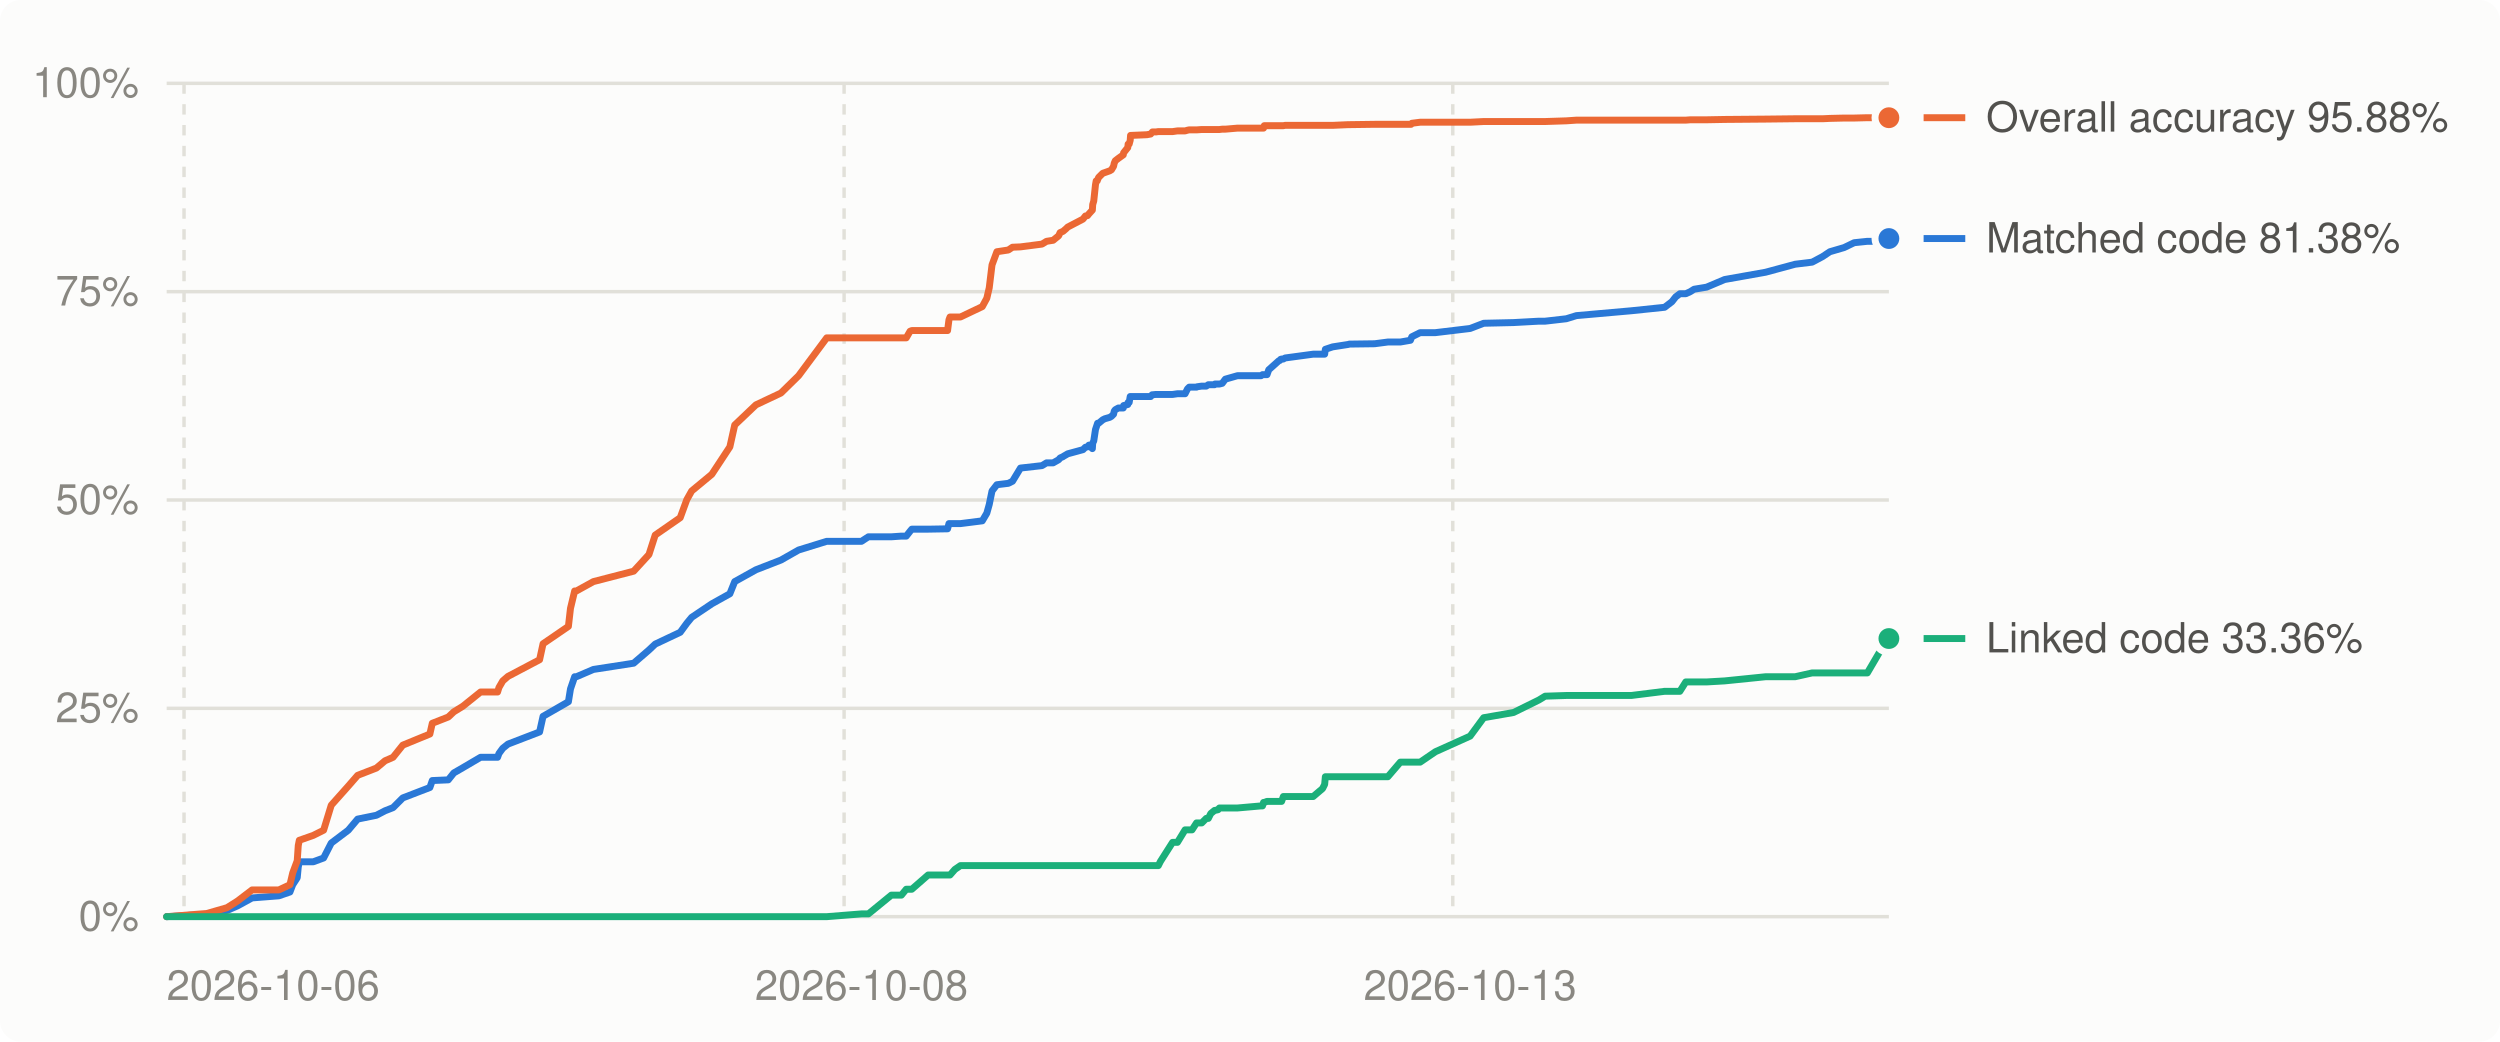
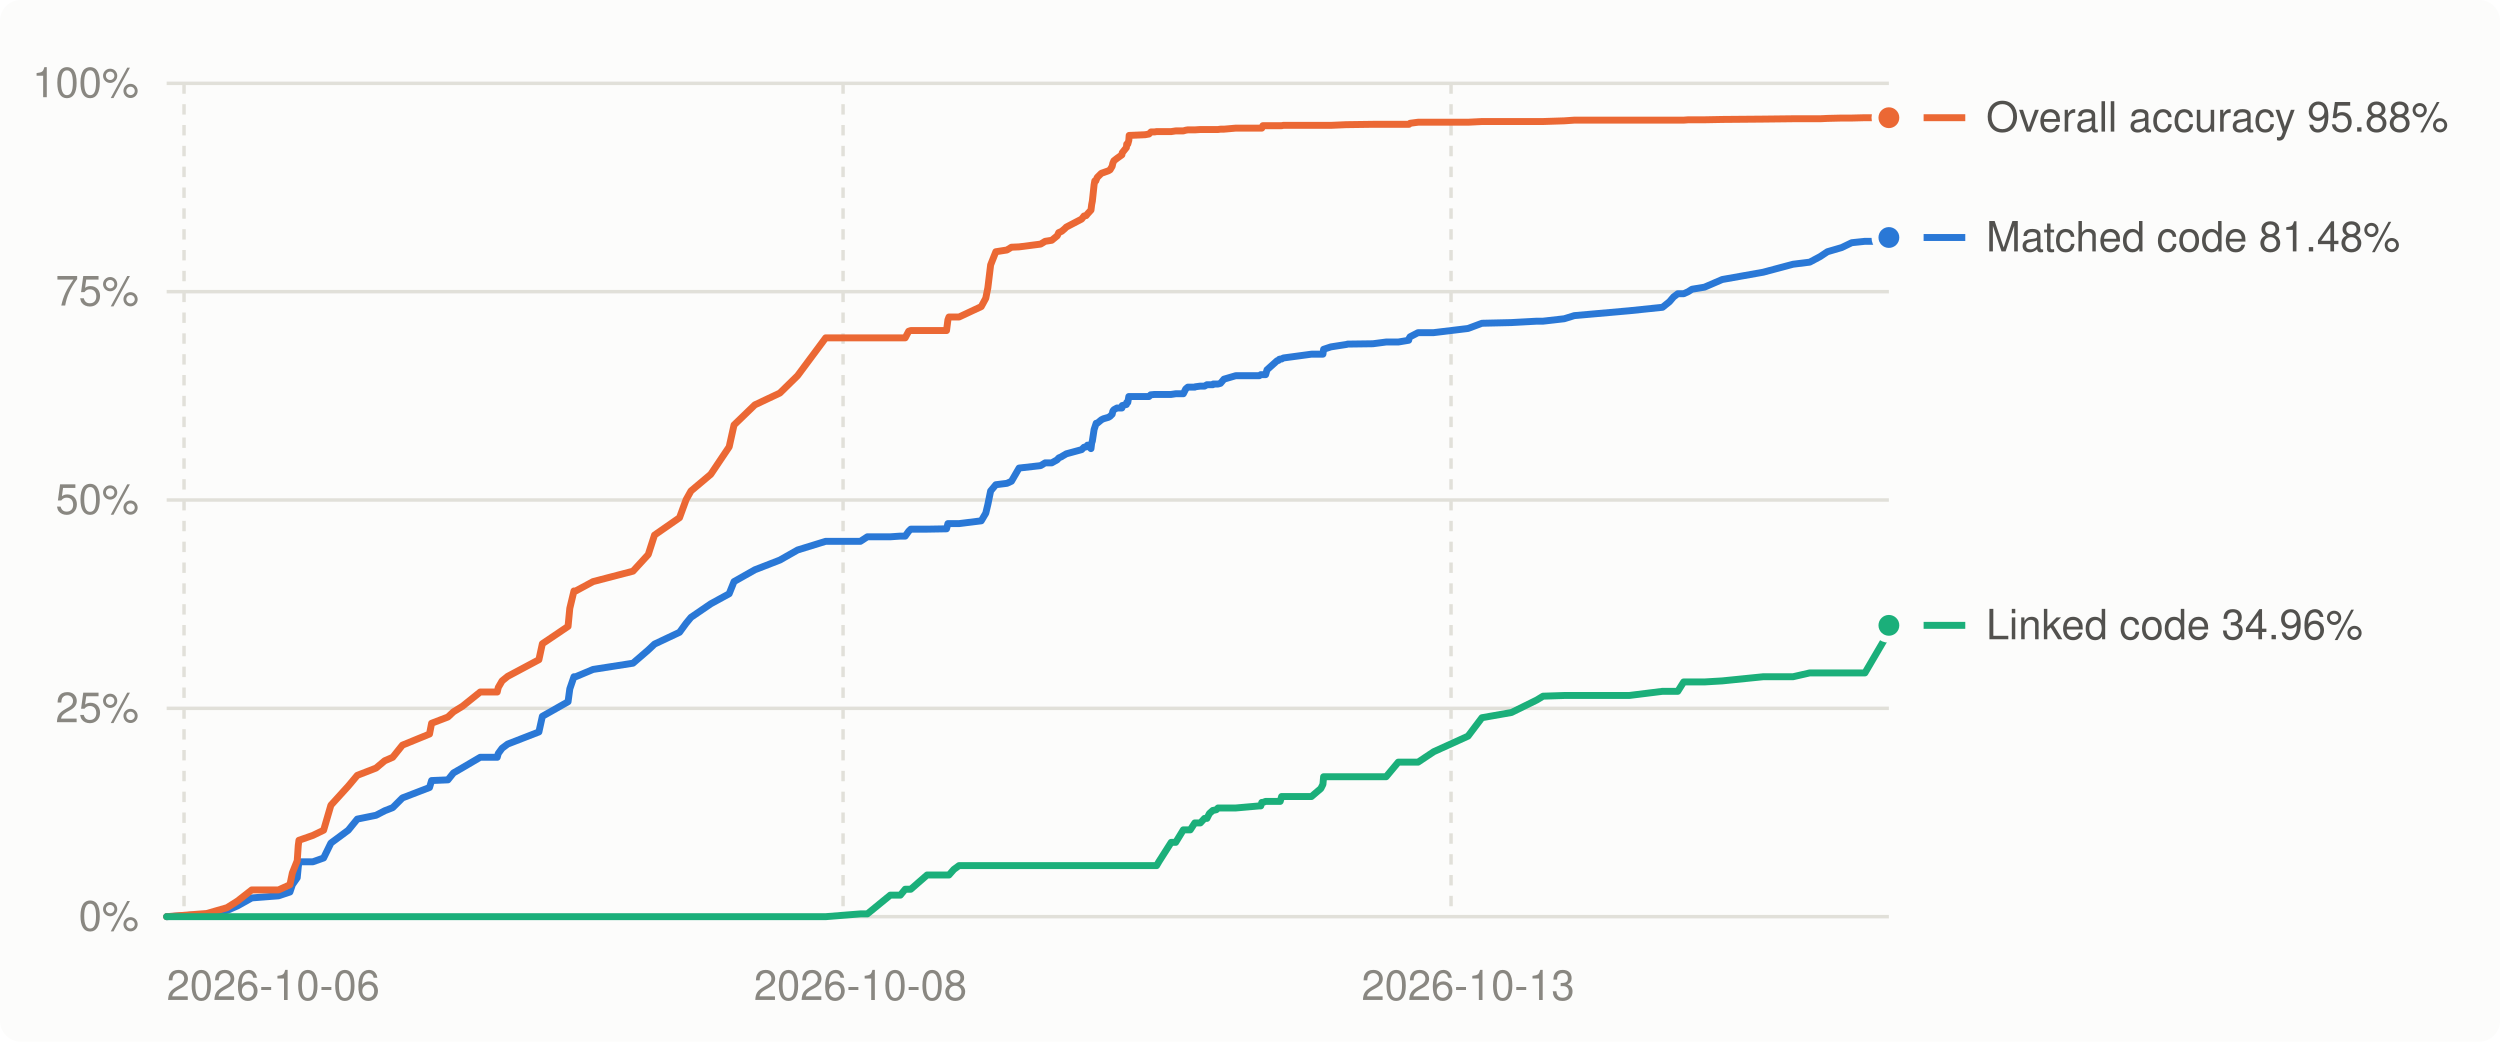
<svg xmlns="http://www.w3.org/2000/svg" viewBox="0 0 720 300" width="720" height="300" role="img" aria-label="Decompilation progress over time">
  <style>
.bg{fill:#fcfcfb}.grid{stroke:#e1e0d9}.muted{fill:#898781}.lbl{fill:#52514e}.ln0{stroke:#2a78d6}.dot0{fill:#2a78d6;stroke:#fcfcfb}.ln1{stroke:#eb6834}.dot1{fill:#eb6834;stroke:#fcfcfb}.ln2{stroke:#1baf7a}.dot2{fill:#1baf7a;stroke:#fcfcfb}
@media (prefers-color-scheme: dark){.bg{fill:#1a1a19}.grid{stroke:#2c2c2a}.muted{fill:#898781}.lbl{fill:#c3c2b7}.ln0{stroke:#3987e5}.dot0{fill:#3987e5;stroke:#1a1a19}.ln1{stroke:#d95926}.dot1{fill:#d95926;stroke:#1a1a19}.ln2{stroke:#199e70}.dot2{fill:#199e70;stroke:#1a1a19}}
text{font:12px -apple-system,BlinkMacSystemFont,'Segoe UI',Helvetica,Arial,sans-serif}
</style>
  <rect class="bg" width="720" height="300" rx="6" />
  <line x1="48" x2="544" y1="264.0" y2="264.0" class="grid" stroke-width="1" />
  <text x="40" y="268.0" class="muted" text-anchor="end">0%</text>
  <line x1="48" x2="544" y1="204.0" y2="204.0" class="grid" stroke-width="1" />
  <text x="40" y="208.0" class="muted" text-anchor="end">25%</text>
  <line x1="48" x2="544" y1="144.0" y2="144.0" class="grid" stroke-width="1" />
  <text x="40" y="148.0" class="muted" text-anchor="end">50%</text>
  <line x1="48" x2="544" y1="84.0" y2="84.0" class="grid" stroke-width="1" />
  <text x="40" y="88.0" class="muted" text-anchor="end">75%</text>
  <line x1="48" x2="544" y1="24.0" y2="24.0" class="grid" stroke-width="1" />
  <text x="40" y="28.0" class="muted" text-anchor="end">100%</text>
  <line x1="53.0" x2="53.0" y1="24" y2="264" class="grid" stroke-width="1" stroke-dasharray="3 3" />
-   <line x1="243.1" x2="243.1" y1="24" y2="264" class="grid" stroke-width="1" stroke-dasharray="3 3" />
-   <line x1="418.4" x2="418.4" y1="24" y2="264" class="grid" stroke-width="1" stroke-dasharray="3 3" />
+   <line x1="242.8" x2="242.8" y1="24" y2="264" class="grid" stroke-width="1" stroke-dasharray="3 3" />
+   <line x1="417.9" x2="417.9" y1="24" y2="264" class="grid" stroke-width="1" stroke-dasharray="3 3" />
  <text class="muted" x="48.0" y="288" text-anchor="start">2026-10-06</text>
-   <text class="muted" x="248.1" y="288" text-anchor="middle">2026-10-08</text>
-   <text class="muted" x="423.4" y="288" text-anchor="middle">2026-10-13</text>
-   <polyline points="48.0,264.0 58.0,263.4 59.5,263.3 65.4,262.2 68.4,260.9 72.6,258.6 80.3,258.0 83.5,256.9 84.3,254.8 85.6,252.8 85.9,249.7 86.2,248.2 90.2,248.2 93.2,247.1 95.4,242.8 100.3,239.1 103.0,235.9 108.4,234.8 110.9,233.5 113.2,232.6 116.0,229.8 123.8,226.8 124.5,224.8 129.1,224.6 130.7,222.6 133.3,221.1 138.4,218.1 143.3,218.1 143.7,217.0 144.8,215.5 146.3,214.3 155.4,210.8 156.4,206.3 163.7,202.1 164.3,198.4 165.5,194.9 166.0,194.9 170.9,192.8 182.5,191.0 186.9,187.2 188.7,185.5 195.9,182.1 197.8,179.5 199.2,177.8 205.0,173.9 210.2,171.0 211.6,167.5 217.7,164.1 224.9,161.3 230.0,158.4 238.1,155.9 248.1,155.9 250.1,154.6 256.7,154.6 259.6,154.4 261.0,154.4 262.1,153.0 262.6,152.4 267.3,152.4 272.9,152.3 273.3,150.8 273.6,150.8 275.0,150.8 276.6,150.8 282.9,150.0 284.2,147.8 284.9,145.3 285.7,141.4 287.1,139.6 290.4,139.2 291.6,138.6 293.9,134.8 300.1,134.1 301.4,133.3 303.3,133.3 304.9,132.4 305.3,131.9 306.2,131.5 306.3,131.4 307.0,131.0 307.5,130.7 311.9,129.5 312.6,128.8 313.2,128.7 313.6,128.2 314.6,129.2 314.7,127.6 315.0,127.0 315.5,123.7 315.7,123.1 316.0,122.2 316.1,121.9 316.4,121.9 317.6,120.9 318.2,120.6 319.6,120.2 320.1,119.9 320.7,119.3 320.9,118.4 321.2,118.0 322.1,117.5 323.5,117.5 323.6,116.8 324.8,116.5 324.9,115.9 325.2,115.9 325.5,114.2 325.6,114.2 328.0,114.2 330.3,114.2 331.4,114.2 331.8,113.7 331.9,113.7 332.9,113.6 333.6,113.6 334.2,113.6 337.7,113.6 339.1,113.4 341.3,113.4 342.0,112.0 342.5,111.5 343.3,111.5 344.6,111.5 344.7,111.4 346.1,111.2 347.4,111.2 348.0,110.8 348.7,110.8 349.8,110.8 349.9,110.6 350.8,110.6 351.0,110.6 351.2,110.6 352.0,110.4 352.9,109.2 356.4,108.2 363.2,108.2 363.6,107.9 363.9,107.9 364.1,107.9 364.4,107.9 364.9,107.9 365.4,106.5 368.3,103.9 368.6,103.8 368.8,103.5 369.1,103.4 369.6,103.4 370.1,103.1 378.2,102.0 380.9,102.0 381.5,102.0 381.7,100.6 383.8,99.9 388.3,99.2 388.6,99.1 395.9,99.0 399.7,98.5 403.3,98.5 406.2,98.0 406.4,97.5 406.6,97.0 409.0,95.8 413.4,95.8 423.4,94.6 427.3,93.1 435.9,92.9 443.2,92.5 445.0,92.5 451.1,91.8 454.0,90.9 469.8,89.5 479.4,88.5 481.5,86.9 482.6,85.5 483.8,84.6 485.5,84.6 486.8,84.0 487.9,83.3 491.5,82.7 496.7,80.5 508.5,78.4 517.0,76.1 521.9,75.5 524.9,73.9 527.0,72.5 531.1,71.3 534.0,69.9 537.8,69.5 543.6,69.5 544.0,68.7" fill="none" class="ln0" stroke-width="2" stroke-linejoin="round" stroke-linecap="round" />
-   <polyline points="48.0,264.0 58.0,263.2 59.5,263.1 65.4,261.4 68.4,259.5 72.6,256.3 80.3,256.3 83.5,254.8 84.3,251.4 85.6,247.9 85.9,243.5 86.2,242.0 90.2,240.6 93.2,239.1 95.4,231.9 100.3,226.4 103.0,223.3 108.4,221.2 110.9,219.1 113.2,218.1 116.0,214.6 123.8,211.4 124.5,208.3 129.1,206.5 130.7,205.0 133.3,203.4 138.4,199.3 143.3,199.3 143.7,198.0 144.8,196.1 146.3,194.8 155.4,190.0 156.4,185.4 163.7,180.4 164.3,175.2 165.5,170.2 166.0,170.2 170.9,167.5 182.5,164.5 186.9,159.7 188.7,154.1 195.9,149.1 197.8,143.9 199.2,141.4 205.0,136.6 210.2,128.7 211.6,122.4 217.7,116.6 224.9,113.2 230.0,108.2 238.1,97.3 248.1,97.3 250.1,97.3 256.7,97.3 259.6,97.3 261.0,97.3 262.1,95.4 262.6,95.2 267.3,95.2 272.9,95.2 273.3,92.1 273.6,91.3 275.0,91.3 276.6,91.3 282.9,88.3 284.2,85.9 284.9,82.9 285.7,76.3 287.1,72.5 290.4,72.0 291.6,71.2 293.9,71.1 300.1,70.3 301.4,69.5 303.3,69.2 304.9,67.9 305.3,67.0 306.2,66.6 306.3,66.5 307.0,65.9 307.5,65.4 311.9,63.1 312.6,62.2 313.2,62.1 313.6,61.6 314.6,60.5 314.7,58.9 315.0,57.9 315.5,53.2 315.7,52.1 316.0,52.1 316.1,51.8 316.4,51.1 317.6,49.9 318.2,49.7 319.6,49.2 320.1,48.9 320.7,47.9 320.9,47.0 321.2,46.3 322.1,45.6 323.5,44.6 323.6,44.0 324.8,42.5 324.9,41.5 325.2,41.5 325.5,40.4 325.6,39.0 328.0,38.9 330.3,38.8 331.4,38.6 331.8,38.1 331.9,38.0 332.9,38.0 333.6,37.9 334.2,37.9 337.7,37.9 339.1,37.7 341.3,37.7 342.0,37.5 342.5,37.4 343.3,37.4 344.6,37.4 344.7,37.4 346.1,37.3 347.4,37.3 348.0,37.3 348.7,37.3 349.8,37.3 349.9,37.3 350.8,37.3 351.0,37.3 351.2,37.3 352.0,37.2 352.9,37.2 356.4,36.9 363.2,36.9 363.6,36.9 363.9,36.9 364.1,36.2 364.4,36.2 364.9,36.2 365.4,36.2 368.3,36.2 368.6,36.2 368.8,36.2 369.1,36.2 369.6,36.2 370.1,36.1 378.2,36.1 380.9,36.1 381.5,36.1 381.7,36.1 383.8,36.1 388.3,35.9 388.6,35.9 395.9,35.8 399.7,35.8 403.3,35.8 406.2,35.8 406.4,35.8 406.6,35.5 409.0,35.2 413.4,35.2 423.4,35.2 427.3,35.0 435.9,35.0 443.2,35.0 445.0,35.0 451.1,34.8 454.0,34.6 469.8,34.6 479.4,34.6 481.5,34.6 482.6,34.6 483.8,34.6 485.5,34.6 486.8,34.5 487.9,34.5 491.5,34.5 496.7,34.4 508.5,34.3 517.0,34.2 521.9,34.2 524.9,34.2 527.0,34.1 531.1,34.0 534.0,34.0 537.8,33.9 543.6,33.9 544.0,33.9" fill="none" class="ln1" stroke-width="2" stroke-linejoin="round" stroke-linecap="round" />
-   <polyline points="48.0,264.0 58.0,264.0 59.5,264.0 65.4,264.0 68.4,264.0 72.6,264.0 80.3,264.0 83.5,264.0 84.3,264.0 85.6,264.0 85.9,264.0 86.2,264.0 90.2,264.0 93.2,264.0 95.4,264.0 100.3,264.0 103.0,264.0 108.4,264.0 110.9,264.0 113.2,264.0 116.0,264.0 123.8,264.0 124.5,264.0 129.1,264.0 130.7,264.0 133.3,264.0 138.4,264.0 143.3,264.0 143.7,264.0 144.8,264.0 146.3,264.0 155.4,264.0 156.4,264.0 163.7,264.0 164.3,264.0 165.5,264.0 166.0,264.0 170.9,264.0 182.5,264.0 186.9,264.0 188.7,264.0 195.9,264.0 197.8,264.0 199.2,264.0 205.0,264.0 210.2,264.0 211.6,264.0 217.7,264.0 224.9,264.0 230.0,264.0 238.1,264.0 248.1,263.2 250.1,263.2 256.7,257.8 259.6,257.8 261.0,256.1 262.1,256.1 262.6,256.1 267.3,252.0 272.9,252.0 273.3,252.0 273.6,252.0 275.0,250.4 276.6,249.3 282.9,249.3 284.2,249.3 284.9,249.3 285.7,249.3 287.1,249.3 290.4,249.3 291.6,249.3 293.9,249.3 300.1,249.3 301.4,249.3 303.3,249.3 304.9,249.3 305.3,249.3 306.2,249.3 306.3,249.3 307.0,249.3 307.5,249.3 311.9,249.3 312.6,249.3 313.2,249.3 313.6,249.3 314.6,249.3 314.7,249.3 315.0,249.3 315.5,249.3 315.7,249.3 316.0,249.3 316.1,249.3 316.4,249.3 317.6,249.3 318.2,249.3 319.6,249.3 320.1,249.3 320.7,249.3 320.9,249.3 321.2,249.3 322.1,249.3 323.5,249.3 323.6,249.3 324.8,249.3 324.9,249.3 325.2,249.3 325.5,249.3 325.6,249.3 328.0,249.3 330.3,249.3 331.4,249.3 331.8,249.3 331.9,249.3 332.9,249.3 333.6,249.3 334.2,248.1 337.7,242.6 339.1,242.6 341.3,239.0 342.0,239.0 342.5,239.0 343.3,239.0 344.6,237.0 344.7,237.0 346.1,237.0 347.4,235.7 348.0,235.7 348.7,234.3 349.8,233.4 349.9,233.4 350.8,233.2 351.0,232.9 351.2,232.7 352.0,232.7 352.9,232.7 356.4,232.7 363.2,232.1 363.6,232.1 363.9,231.1 364.1,231.1 364.4,231.0 364.9,230.8 365.4,230.8 368.3,230.8 368.6,230.8 368.8,230.8 369.1,230.8 369.6,229.4 370.1,229.4 378.2,229.4 380.9,227.1 381.5,225.9 381.7,223.7 383.8,223.7 388.3,223.7 388.6,223.7 395.9,223.7 399.7,223.7 403.3,219.5 406.2,219.5 406.4,219.5 406.6,219.5 409.0,219.5 413.4,216.5 423.4,212.0 427.3,206.7 435.9,205.2 443.2,201.6 445.0,200.5 451.1,200.3 454.0,200.3 469.8,200.3 479.4,199.1 481.5,199.1 482.6,199.1 483.8,199.1 485.5,196.4 486.8,196.4 487.9,196.4 491.5,196.4 496.7,196.1 508.5,194.9 517.0,194.9 521.9,193.8 524.9,193.8 527.0,193.8 531.1,193.8 534.0,193.8 537.8,193.8 543.6,183.9 544.0,183.9" fill="none" class="ln2" stroke-width="2" stroke-linejoin="round" stroke-linecap="round" />
-   <circle cx="544.0" cy="68.7" r="4" class="dot0" stroke-width="2" />
+   <text class="muted" x="247.8" y="288" text-anchor="middle">2026-10-08</text>
+   <text class="muted" x="422.8" y="288" text-anchor="middle">2026-10-13</text>
+   <polyline points="48.0,264.0 58.0,263.4 59.5,263.3 65.4,262.2 68.4,260.9 72.5,258.6 80.2,258.0 83.5,256.9 84.2,254.8 85.6,252.8 85.9,249.7 86.1,248.2 90.1,248.2 93.2,247.1 95.3,242.8 100.3,239.1 102.9,235.9 108.3,234.8 110.8,233.5 113.1,232.6 115.9,229.8 123.7,226.8 124.3,224.8 129.0,224.6 130.6,222.6 133.2,221.1 138.3,218.1 143.2,218.1 143.5,217.0 144.6,215.5 146.2,214.3 155.2,210.8 156.2,206.3 163.6,202.1 164.1,198.4 165.3,194.9 165.8,194.9 170.8,192.8 182.3,191.0 186.7,187.2 188.5,185.5 195.7,182.1 197.6,179.5 199.0,177.8 204.7,173.9 210.0,171.0 211.4,167.5 217.4,164.1 224.6,161.3 229.7,158.4 237.8,155.9 247.8,155.9 249.8,154.6 256.4,154.6 259.3,154.4 260.7,154.4 261.7,153.0 262.3,152.4 267.0,152.4 272.6,152.3 273.0,150.8 273.3,150.8 274.7,150.8 276.2,150.8 282.6,150.0 283.9,147.8 284.5,145.3 285.3,141.4 286.8,139.6 290.0,139.2 291.3,138.6 293.5,134.8 299.7,134.1 301.0,133.3 302.9,133.3 304.5,132.4 304.9,131.9 305.8,131.5 305.9,131.4 306.6,131.0 307.1,130.7 311.5,129.5 312.2,128.8 312.8,128.7 313.2,128.2 314.2,129.2 314.4,127.6 314.6,127.0 315.1,123.7 315.3,123.1 315.6,122.2 315.7,121.9 316.0,121.9 317.2,120.9 317.8,120.6 319.2,120.2 319.7,119.9 320.3,119.3 320.5,118.4 320.8,118.0 321.7,117.5 323.1,117.5 323.2,116.8 324.4,116.5 324.5,115.9 324.8,115.9 325.1,114.2 325.2,114.2 327.6,114.2 329.8,114.2 330.9,114.2 331.4,113.7 331.5,113.7 332.5,113.6 333.1,113.6 333.8,113.6 337.3,113.6 338.6,113.4 340.8,113.4 341.5,112.0 342.1,111.5 342.8,111.5 344.1,111.5 344.2,111.4 345.7,111.2 346.9,111.2 347.6,110.8 348.3,110.8 349.3,110.8 349.4,110.6 350.3,110.6 350.6,110.6 350.8,110.6 351.5,110.4 352.5,109.2 355.9,108.2 362.7,108.2 363.1,107.9 363.4,107.9 363.7,107.9 364.0,107.9 364.5,107.9 364.9,106.5 367.8,103.9 368.2,103.8 368.4,103.5 368.7,103.4 369.1,103.4 369.6,103.1 377.7,102.0 380.4,102.0 381.0,102.0 381.2,100.6 383.3,99.9 387.8,99.2 388.1,99.1 395.4,99.0 399.2,98.5 402.7,98.5 405.7,98.0 405.8,97.5 406.1,97.0 408.4,95.8 412.9,95.8 422.8,94.6 426.8,93.1 435.3,92.9 442.6,92.5 444.4,92.5 450.5,91.8 453.4,90.9 469.2,89.5 478.8,88.5 480.8,86.9 482.0,85.5 483.2,84.6 484.9,84.6 486.2,84.0 487.3,83.3 490.9,82.7 496.0,80.5 507.8,78.4 516.4,76.1 521.2,75.5 524.2,73.9 526.3,72.5 530.4,71.3 533.3,69.9 537.1,69.5 542.9,69.5 543.3,68.7 544.0,68.4" fill="none" class="ln0" stroke-width="2" stroke-linejoin="round" stroke-linecap="round" />
+   <polyline points="48.0,264.0 58.0,263.2 59.5,263.1 65.4,261.4 68.4,259.5 72.5,256.3 80.2,256.3 83.5,254.8 84.2,251.4 85.6,247.9 85.9,243.5 86.1,242.0 90.1,240.6 93.2,239.1 95.3,231.9 100.3,226.4 102.9,223.3 108.3,221.2 110.8,219.1 113.1,218.1 115.9,214.6 123.7,211.4 124.3,208.3 129.0,206.5 130.6,205.0 133.2,203.4 138.3,199.3 143.2,199.3 143.5,198.0 144.6,196.1 146.2,194.8 155.2,190.0 156.2,185.4 163.6,180.4 164.1,175.2 165.3,170.2 165.8,170.2 170.8,167.5 182.3,164.5 186.7,159.7 188.5,154.1 195.7,149.1 197.6,143.9 199.0,141.4 204.7,136.6 210.0,128.7 211.4,122.4 217.4,116.6 224.6,113.2 229.7,108.2 237.8,97.3 247.8,97.3 249.8,97.3 256.4,97.3 259.3,97.3 260.7,97.3 261.7,95.4 262.3,95.2 267.0,95.2 272.6,95.2 273.0,92.1 273.3,91.3 274.7,91.3 276.2,91.3 282.6,88.3 283.9,85.9 284.5,82.9 285.3,76.3 286.8,72.5 290.0,72.0 291.3,71.2 293.5,71.1 299.7,70.3 301.0,69.5 302.9,69.2 304.5,67.9 304.9,67.0 305.8,66.6 305.9,66.5 306.6,65.9 307.1,65.4 311.5,63.1 312.2,62.2 312.8,62.1 313.2,61.6 314.2,60.5 314.4,58.9 314.6,57.9 315.1,53.2 315.3,52.1 315.6,52.1 315.7,51.8 316.0,51.1 317.2,49.9 317.8,49.7 319.2,49.2 319.7,48.9 320.3,47.9 320.5,47.0 320.8,46.3 321.7,45.6 323.1,44.6 323.2,44.0 324.4,42.5 324.5,41.5 324.8,41.5 325.1,40.4 325.2,39.0 327.6,38.9 329.8,38.8 330.9,38.6 331.4,38.1 331.5,38.0 332.5,38.0 333.1,37.9 333.8,37.9 337.3,37.9 338.6,37.7 340.8,37.7 341.5,37.5 342.1,37.4 342.8,37.4 344.1,37.4 344.2,37.4 345.7,37.3 346.9,37.3 347.6,37.3 348.3,37.3 349.3,37.3 349.4,37.3 350.3,37.3 350.6,37.3 350.8,37.3 351.5,37.2 352.5,37.2 355.9,36.9 362.7,36.9 363.1,36.9 363.4,36.9 363.7,36.2 364.0,36.2 364.5,36.2 364.9,36.2 367.8,36.2 368.2,36.2 368.4,36.2 368.7,36.2 369.1,36.2 369.6,36.1 377.7,36.1 380.4,36.1 381.0,36.1 381.2,36.1 383.3,36.1 387.8,35.9 388.1,35.9 395.4,35.8 399.2,35.8 402.7,35.8 405.7,35.8 405.8,35.8 406.1,35.5 408.4,35.2 412.9,35.2 422.8,35.2 426.8,35.0 435.3,35.0 442.6,35.0 444.4,35.0 450.5,34.8 453.4,34.6 469.2,34.6 478.8,34.6 480.8,34.6 482.0,34.6 483.2,34.6 484.9,34.6 486.2,34.5 487.3,34.5 490.9,34.5 496.0,34.4 507.8,34.3 516.4,34.2 521.2,34.2 524.2,34.2 526.3,34.1 530.4,34.0 533.3,34.0 537.1,33.9 542.9,33.9 543.3,33.9 544.0,33.9" fill="none" class="ln1" stroke-width="2" stroke-linejoin="round" stroke-linecap="round" />
+   <polyline points="48.0,264.0 58.0,264.0 59.5,264.0 65.4,264.0 68.4,264.0 72.5,264.0 80.2,264.0 83.5,264.0 84.2,264.0 85.6,264.0 85.9,264.0 86.1,264.0 90.1,264.0 93.2,264.0 95.3,264.0 100.3,264.0 102.9,264.0 108.3,264.0 110.8,264.0 113.1,264.0 115.9,264.0 123.7,264.0 124.3,264.0 129.0,264.0 130.6,264.0 133.2,264.0 138.3,264.0 143.2,264.0 143.5,264.0 144.6,264.0 146.2,264.0 155.2,264.0 156.2,264.0 163.6,264.0 164.1,264.0 165.3,264.0 165.8,264.0 170.8,264.0 182.3,264.0 186.7,264.0 188.5,264.0 195.7,264.0 197.6,264.0 199.0,264.0 204.7,264.0 210.0,264.0 211.4,264.0 217.4,264.0 224.6,264.0 229.7,264.0 237.8,264.0 247.8,263.2 249.8,263.2 256.4,257.8 259.3,257.8 260.7,256.1 261.7,256.1 262.3,256.1 267.0,252.0 272.6,252.0 273.0,252.0 273.3,252.0 274.7,250.4 276.2,249.3 282.6,249.3 283.9,249.3 284.5,249.3 285.3,249.3 286.8,249.3 290.0,249.3 291.3,249.3 293.5,249.3 299.7,249.3 301.0,249.3 302.9,249.3 304.5,249.3 304.9,249.3 305.8,249.3 305.9,249.3 306.6,249.3 307.1,249.3 311.5,249.3 312.2,249.3 312.8,249.3 313.2,249.3 314.2,249.3 314.4,249.3 314.6,249.3 315.1,249.3 315.3,249.3 315.6,249.3 315.7,249.3 316.0,249.3 317.2,249.3 317.8,249.3 319.2,249.3 319.7,249.3 320.3,249.3 320.5,249.3 320.8,249.3 321.7,249.3 323.1,249.3 323.2,249.3 324.4,249.3 324.5,249.3 324.8,249.3 325.1,249.3 325.2,249.3 327.6,249.3 329.8,249.3 330.9,249.3 331.4,249.3 331.5,249.3 332.5,249.3 333.1,249.3 333.8,248.1 337.3,242.6 338.6,242.6 340.8,239.0 341.5,239.0 342.1,239.0 342.8,239.0 344.1,237.0 344.2,237.0 345.7,237.0 346.9,235.7 347.6,235.7 348.3,234.3 349.3,233.4 349.4,233.4 350.3,233.2 350.6,232.9 350.8,232.7 351.5,232.7 352.5,232.7 355.9,232.7 362.7,232.1 363.1,232.1 363.4,231.1 363.7,231.1 364.0,231.0 364.5,230.8 364.9,230.8 367.8,230.8 368.2,230.8 368.4,230.8 368.7,230.8 369.1,229.4 369.6,229.4 377.7,229.4 380.4,227.1 381.0,225.9 381.2,223.7 383.3,223.7 387.8,223.7 388.1,223.7 395.4,223.7 399.2,223.7 402.7,219.5 405.7,219.5 405.8,219.5 406.1,219.5 408.4,219.5 412.9,216.5 422.8,212.0 426.8,206.7 435.3,205.2 442.6,201.6 444.4,200.5 450.5,200.3 453.4,200.3 469.2,200.3 478.8,199.1 480.8,199.1 482.0,199.1 483.2,199.1 484.9,196.4 486.2,196.4 487.3,196.4 490.9,196.4 496.0,196.1 507.8,194.9 516.4,194.9 521.2,193.8 524.2,193.8 526.3,193.8 530.4,193.8 533.3,193.8 537.1,193.8 542.9,183.9 543.3,183.9 544.0,180.1" fill="none" class="ln2" stroke-width="2" stroke-linejoin="round" stroke-linecap="round" />
+   <circle cx="544.0" cy="68.4" r="4" class="dot0" stroke-width="2" />
  <circle cx="544.0" cy="33.9" r="4" class="dot1" stroke-width="2" />
-   <circle cx="544.0" cy="183.9" r="4" class="dot2" stroke-width="2" />
-   <line x1="554" x2="566" y1="183.9" y2="183.9" class="ln2" stroke-width="2" />
-   <text class="lbl" x="572" y="187.9">Linked code 33.36%</text>
-   <line x1="554" x2="566" y1="68.7" y2="68.7" class="ln0" stroke-width="2" />
-   <text class="lbl" x="572" y="72.7">Matched code 81.38%</text>
+   <circle cx="544.0" cy="180.1" r="4" class="dot2" stroke-width="2" />
+   <line x1="554" x2="566" y1="180.1" y2="180.1" class="ln2" stroke-width="2" />
+   <text class="lbl" x="572" y="184.1">Linked code 34.96%</text>
+   <line x1="554" x2="566" y1="68.4" y2="68.4" class="ln0" stroke-width="2" />
+   <text class="lbl" x="572" y="72.4">Matched code 81.48%</text>
  <line x1="554" x2="566" y1="33.9" y2="33.9" class="ln1" stroke-width="2" />
  <text class="lbl" x="572" y="37.9">Overall accuracy 95.88%</text>
</svg>
